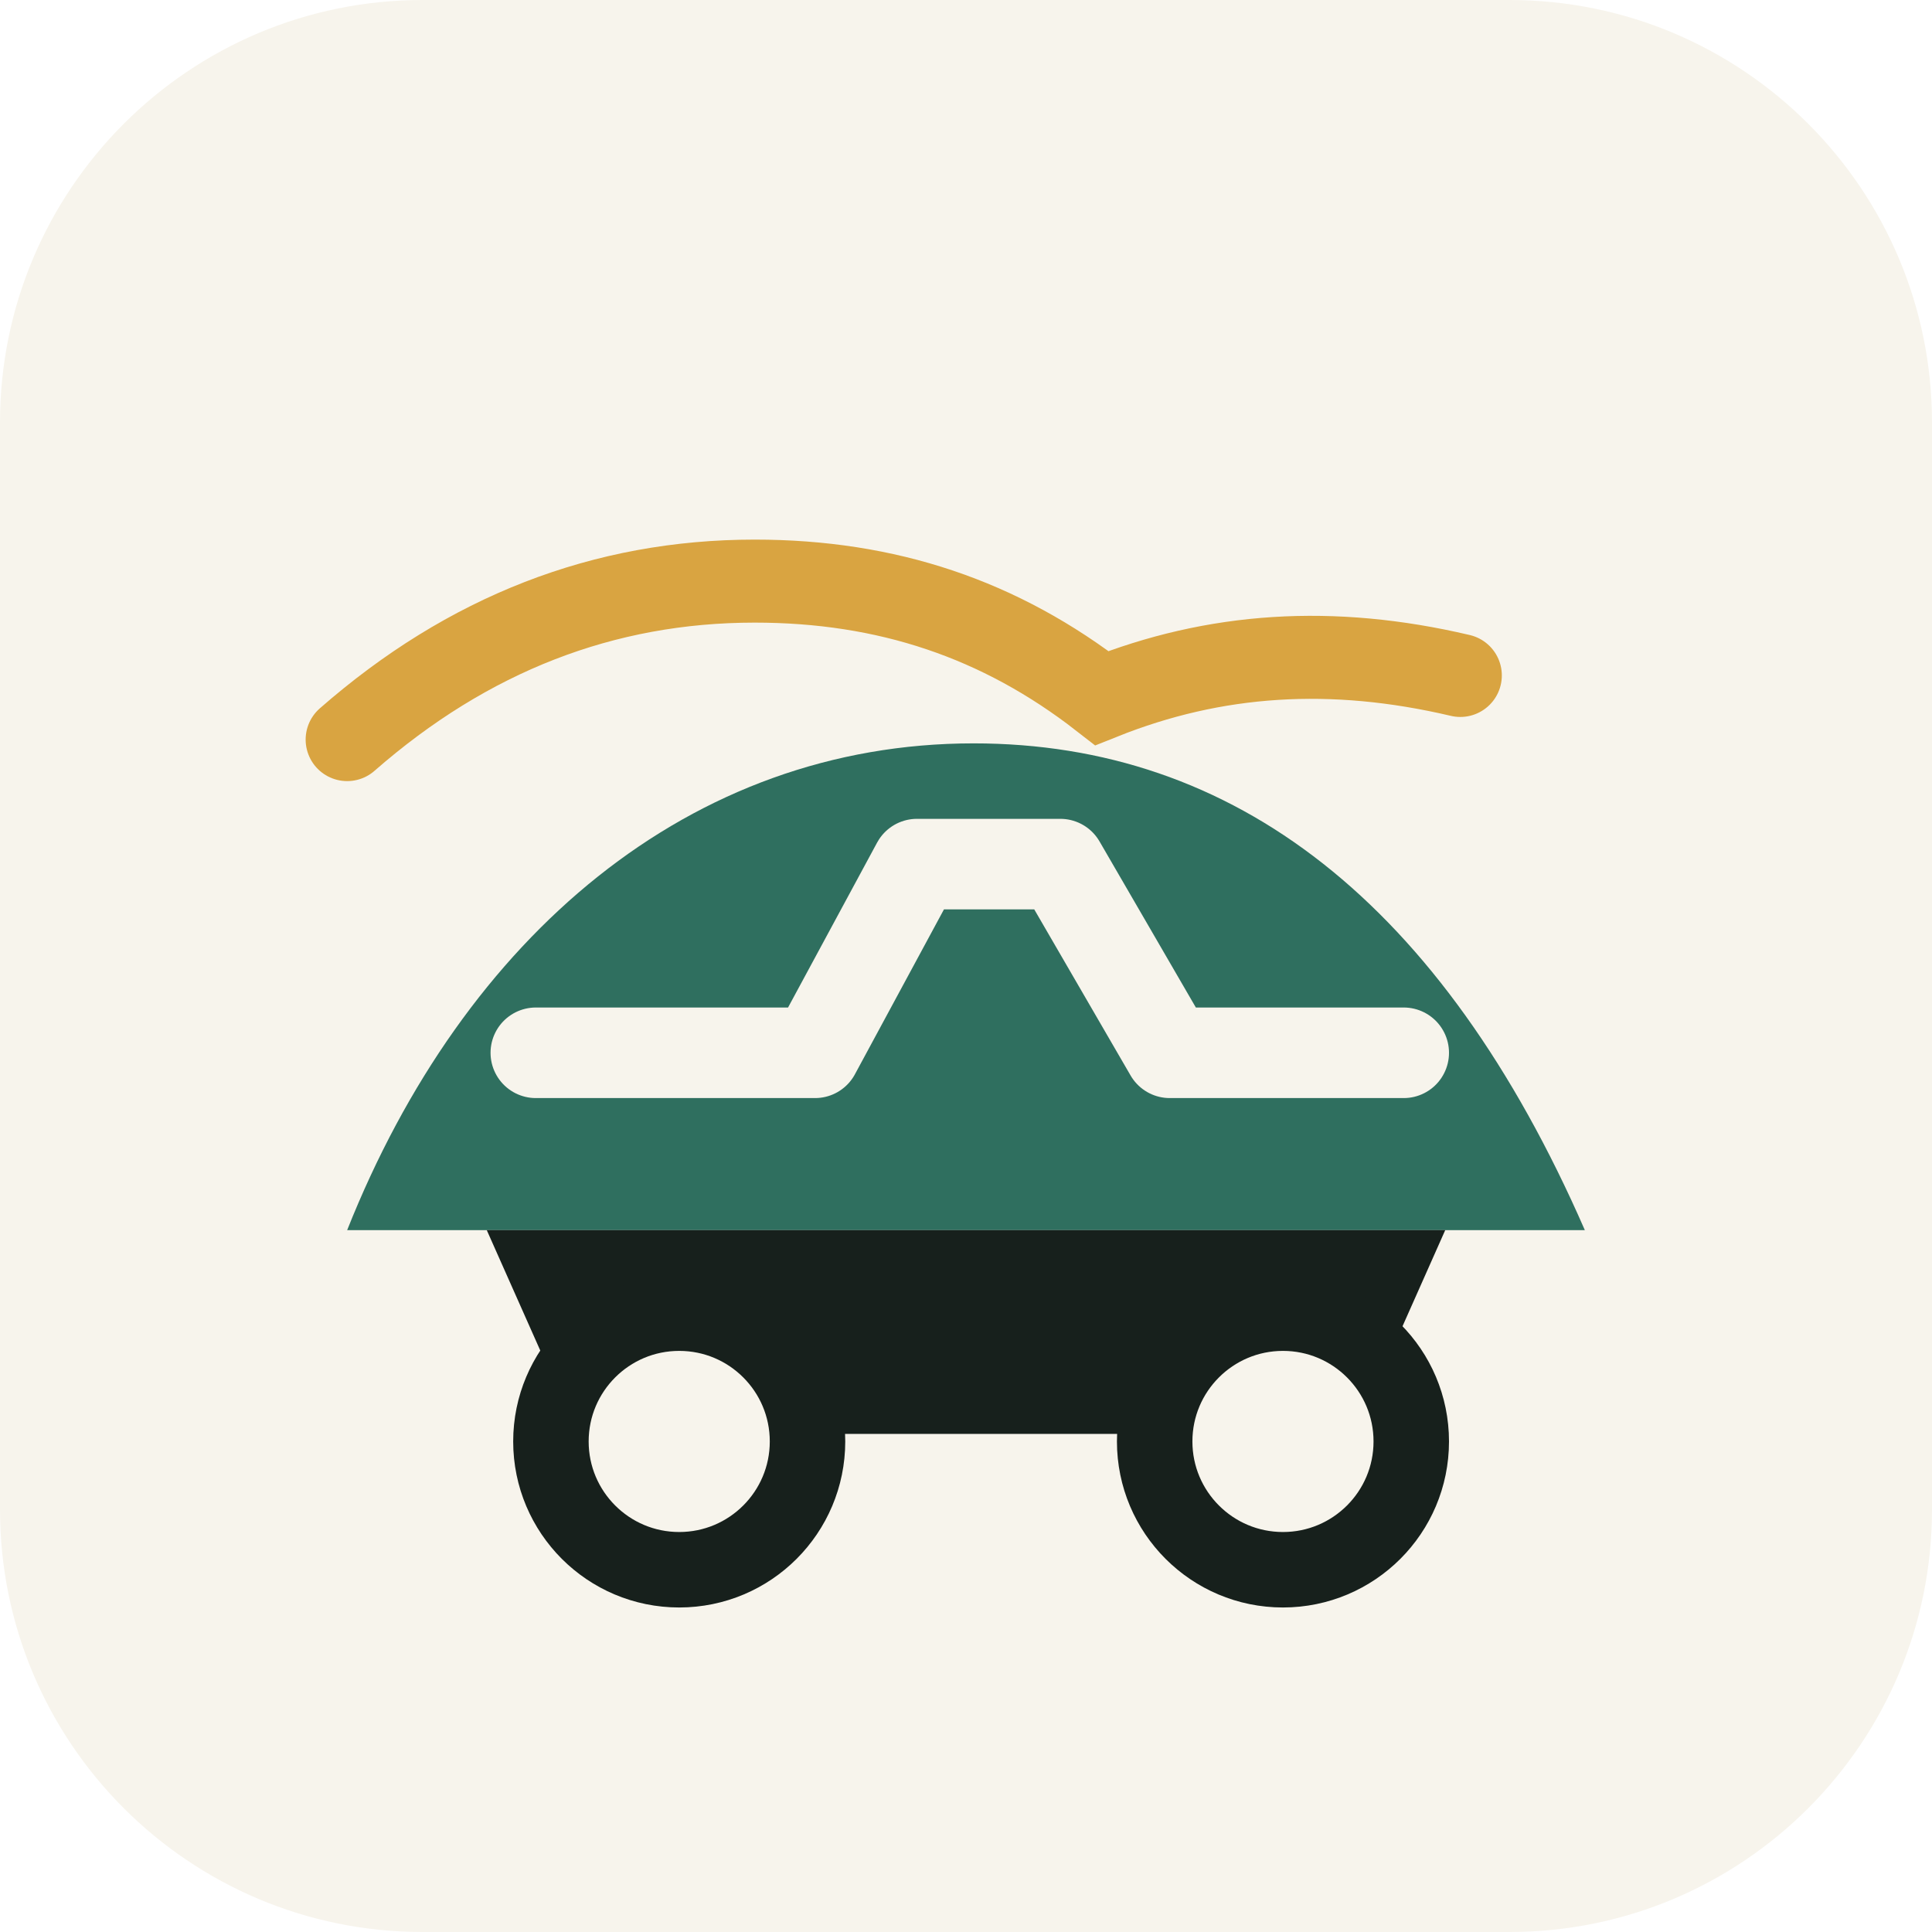
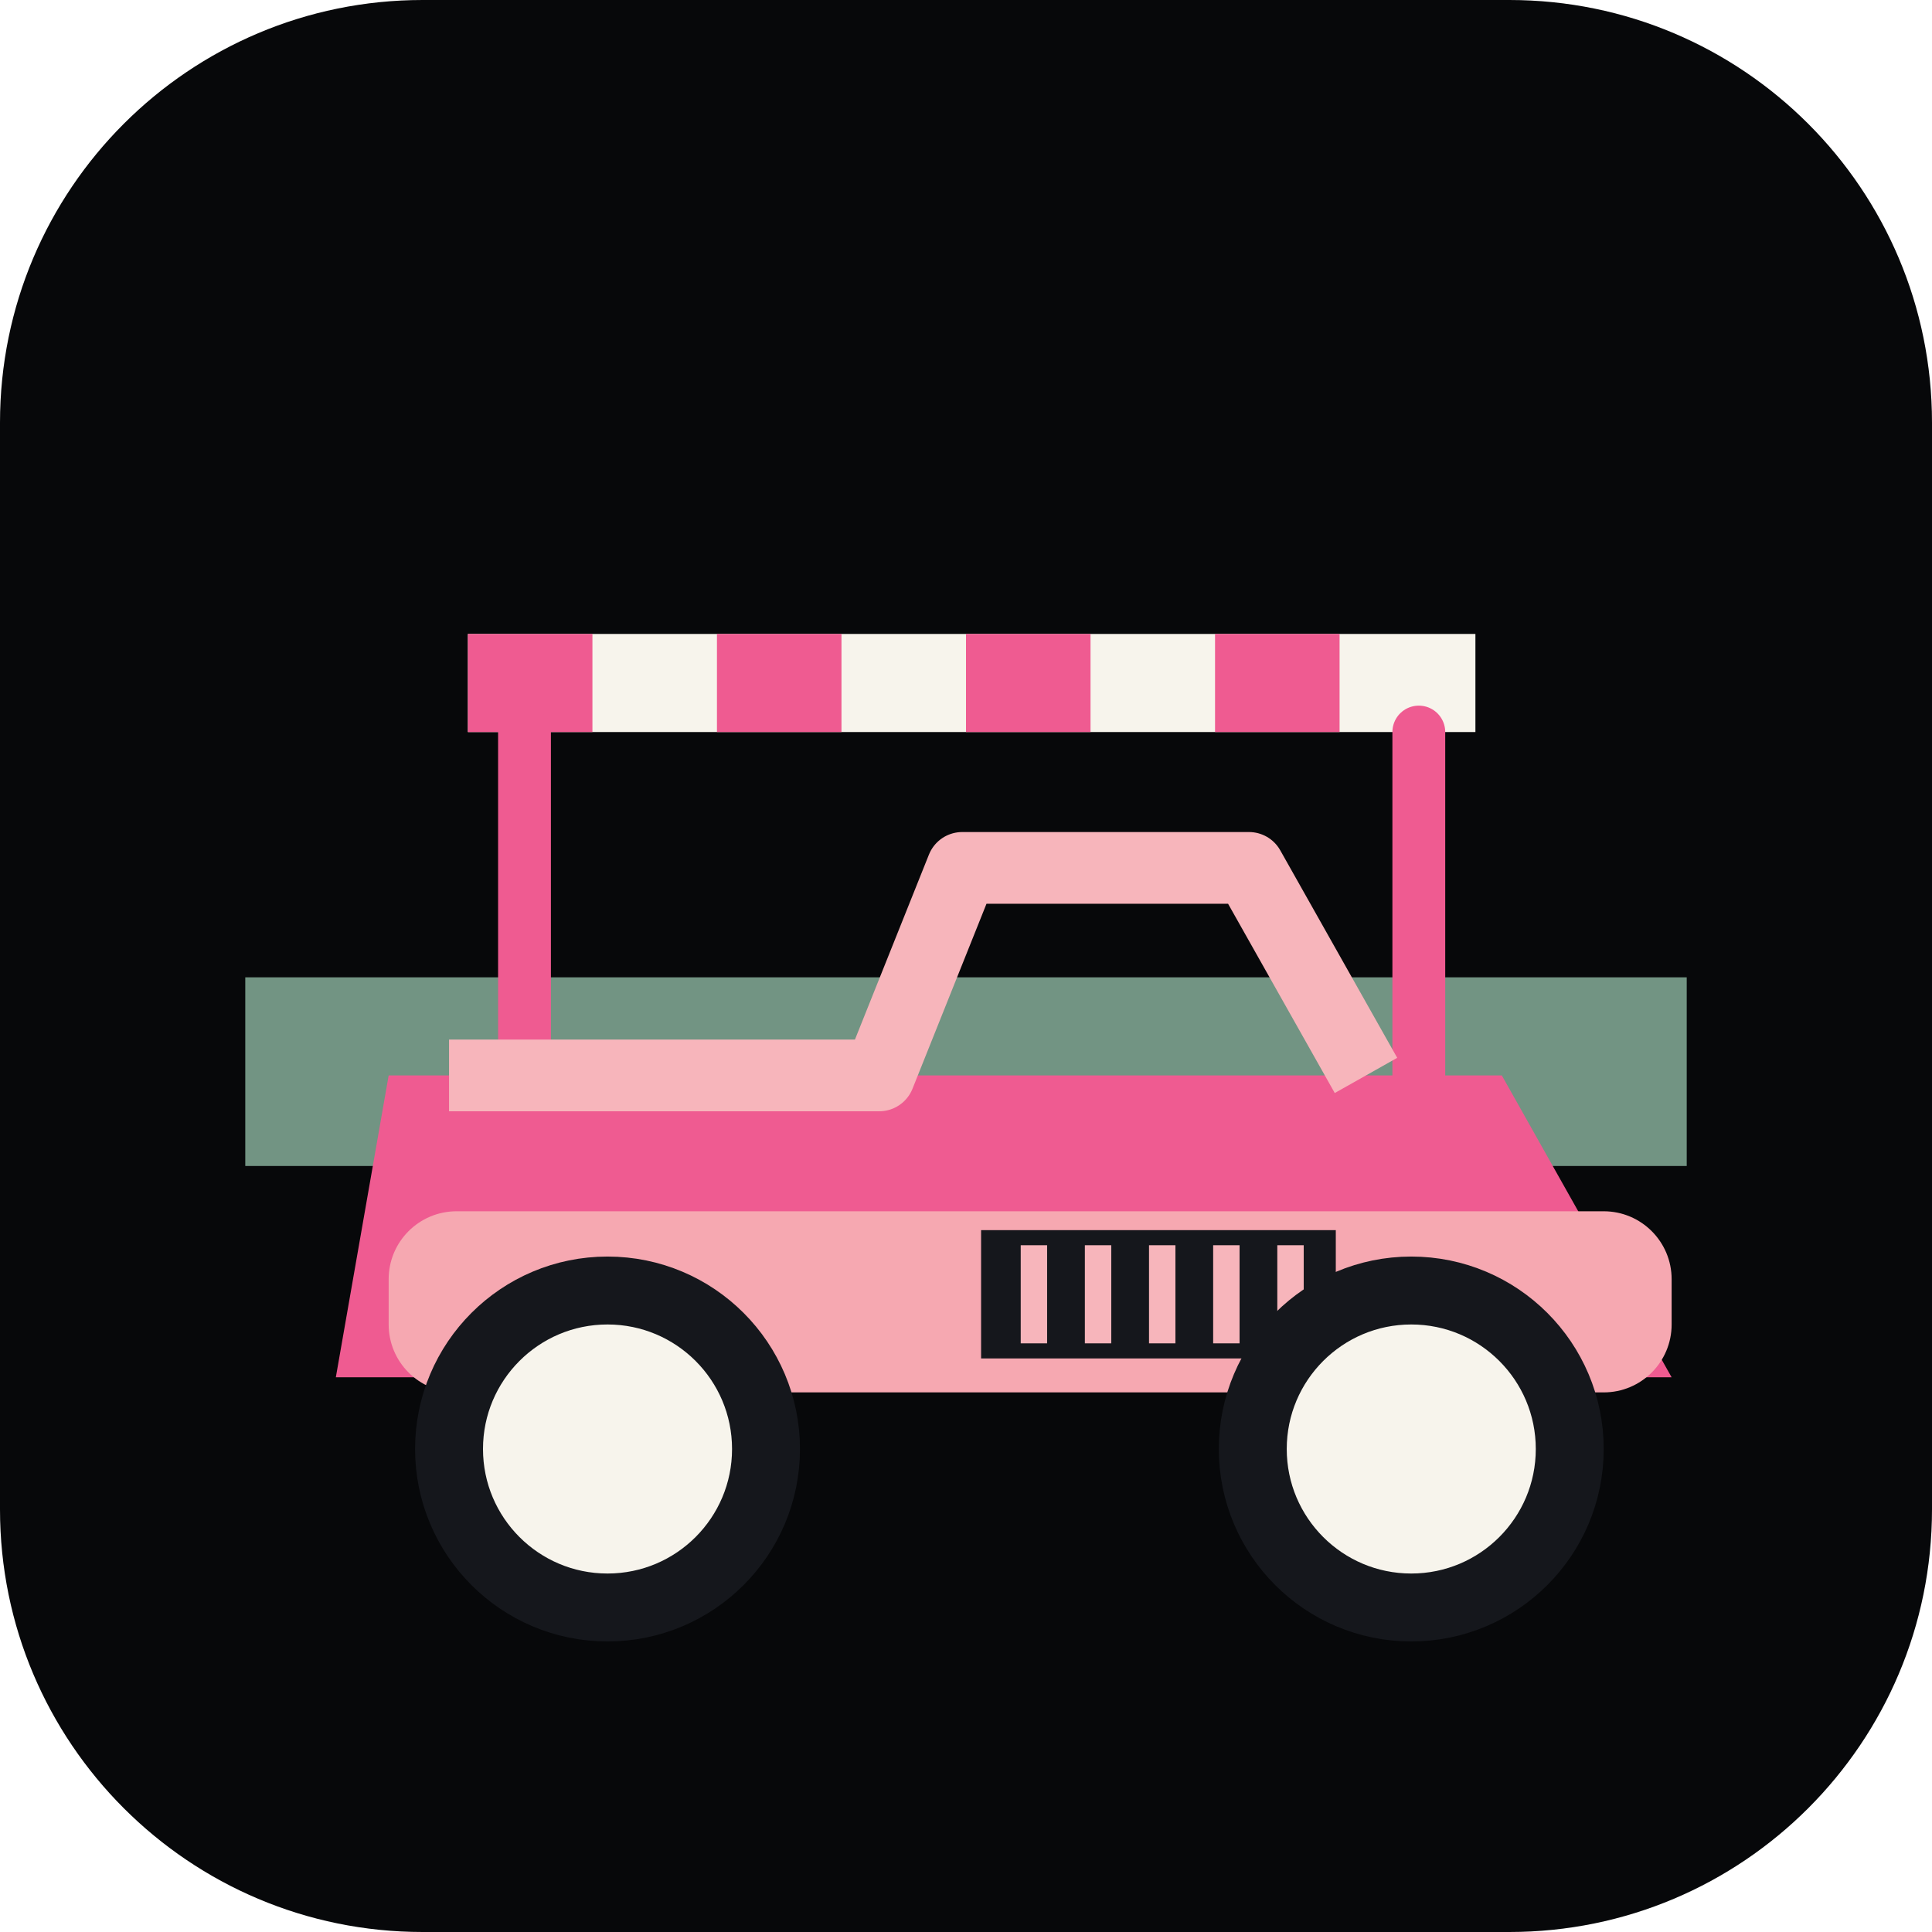
<svg xmlns="http://www.w3.org/2000/svg" viewBox="0 0 512 512">
-   <rect width="512" height="512" rx="112" fill="#f7f4ec" />
-   <path d="M92 326c31-78 91-129 166-129 69 0 124 42 162 129H92Z" fill="#2f6f5f" />
-   <path d="M129 326h254l-24 54H153l-24-54Z" fill="#17201c" />
-   <circle cx="180" cy="382" r="34" fill="#f7f4ec" stroke="#17201c" stroke-width="20" />
-   <circle cx="340" cy="382" r="34" fill="#f7f4ec" stroke="#17201c" stroke-width="20" />
-   <path d="M142 279h74l27-50h38l29 50h62" fill="none" stroke="#f7f4ec" stroke-width="24" stroke-linecap="round" stroke-linejoin="round" />
-   <path d="M92 196c32-28 68-42 108-42 35 0 65 10 92 31 30-12 61-14 95-6" fill="none" stroke="#d9a441" stroke-width="22" stroke-linecap="round" />
+   <rect width="512" height="512" rx="112" fill="#07080a" />
+   <path d="M65 259h382v50H65z" fill="#9bcbb2" opacity=".72" />
+   <path d="M124 168h267v26H124z" fill="#f7f4ec" />
+   <path d="M124 168h33v26h-33zm66 0h33v26h-33zm66 0h33v26h-33zm66 0h33v26h-33" fill="#ef5b91" />
+   <path d="M139 194v91m237-91v91" stroke="#ef5b91" stroke-width="14" stroke-linecap="round" />
+   <path d="M103 285h295l45 80H89z" fill="#ef5b91" />
+   <path d="M119 285h114l22-55h76l31 55" fill="none" stroke="#f7b5bb" stroke-width="19" stroke-linejoin="round" />
+   <rect x="103" y="321" width="340" height="48" rx="18" fill="#f6a8b1" />
+   <path d="M260 326h94v34h-94z" fill="#15171c" />
+   <path d="M274 330v26m17-26v26m17-26v26m17-26v26m17-26v26" stroke="#f7b5bb" stroke-width="7" />
+   <circle cx="161" cy="384" r="42" fill="#f7f4ec" stroke="#15171c" stroke-width="18" />
+   <circle cx="374" cy="384" r="42" fill="#f7f4ec" stroke="#15171c" stroke-width="18" />
</svg>
